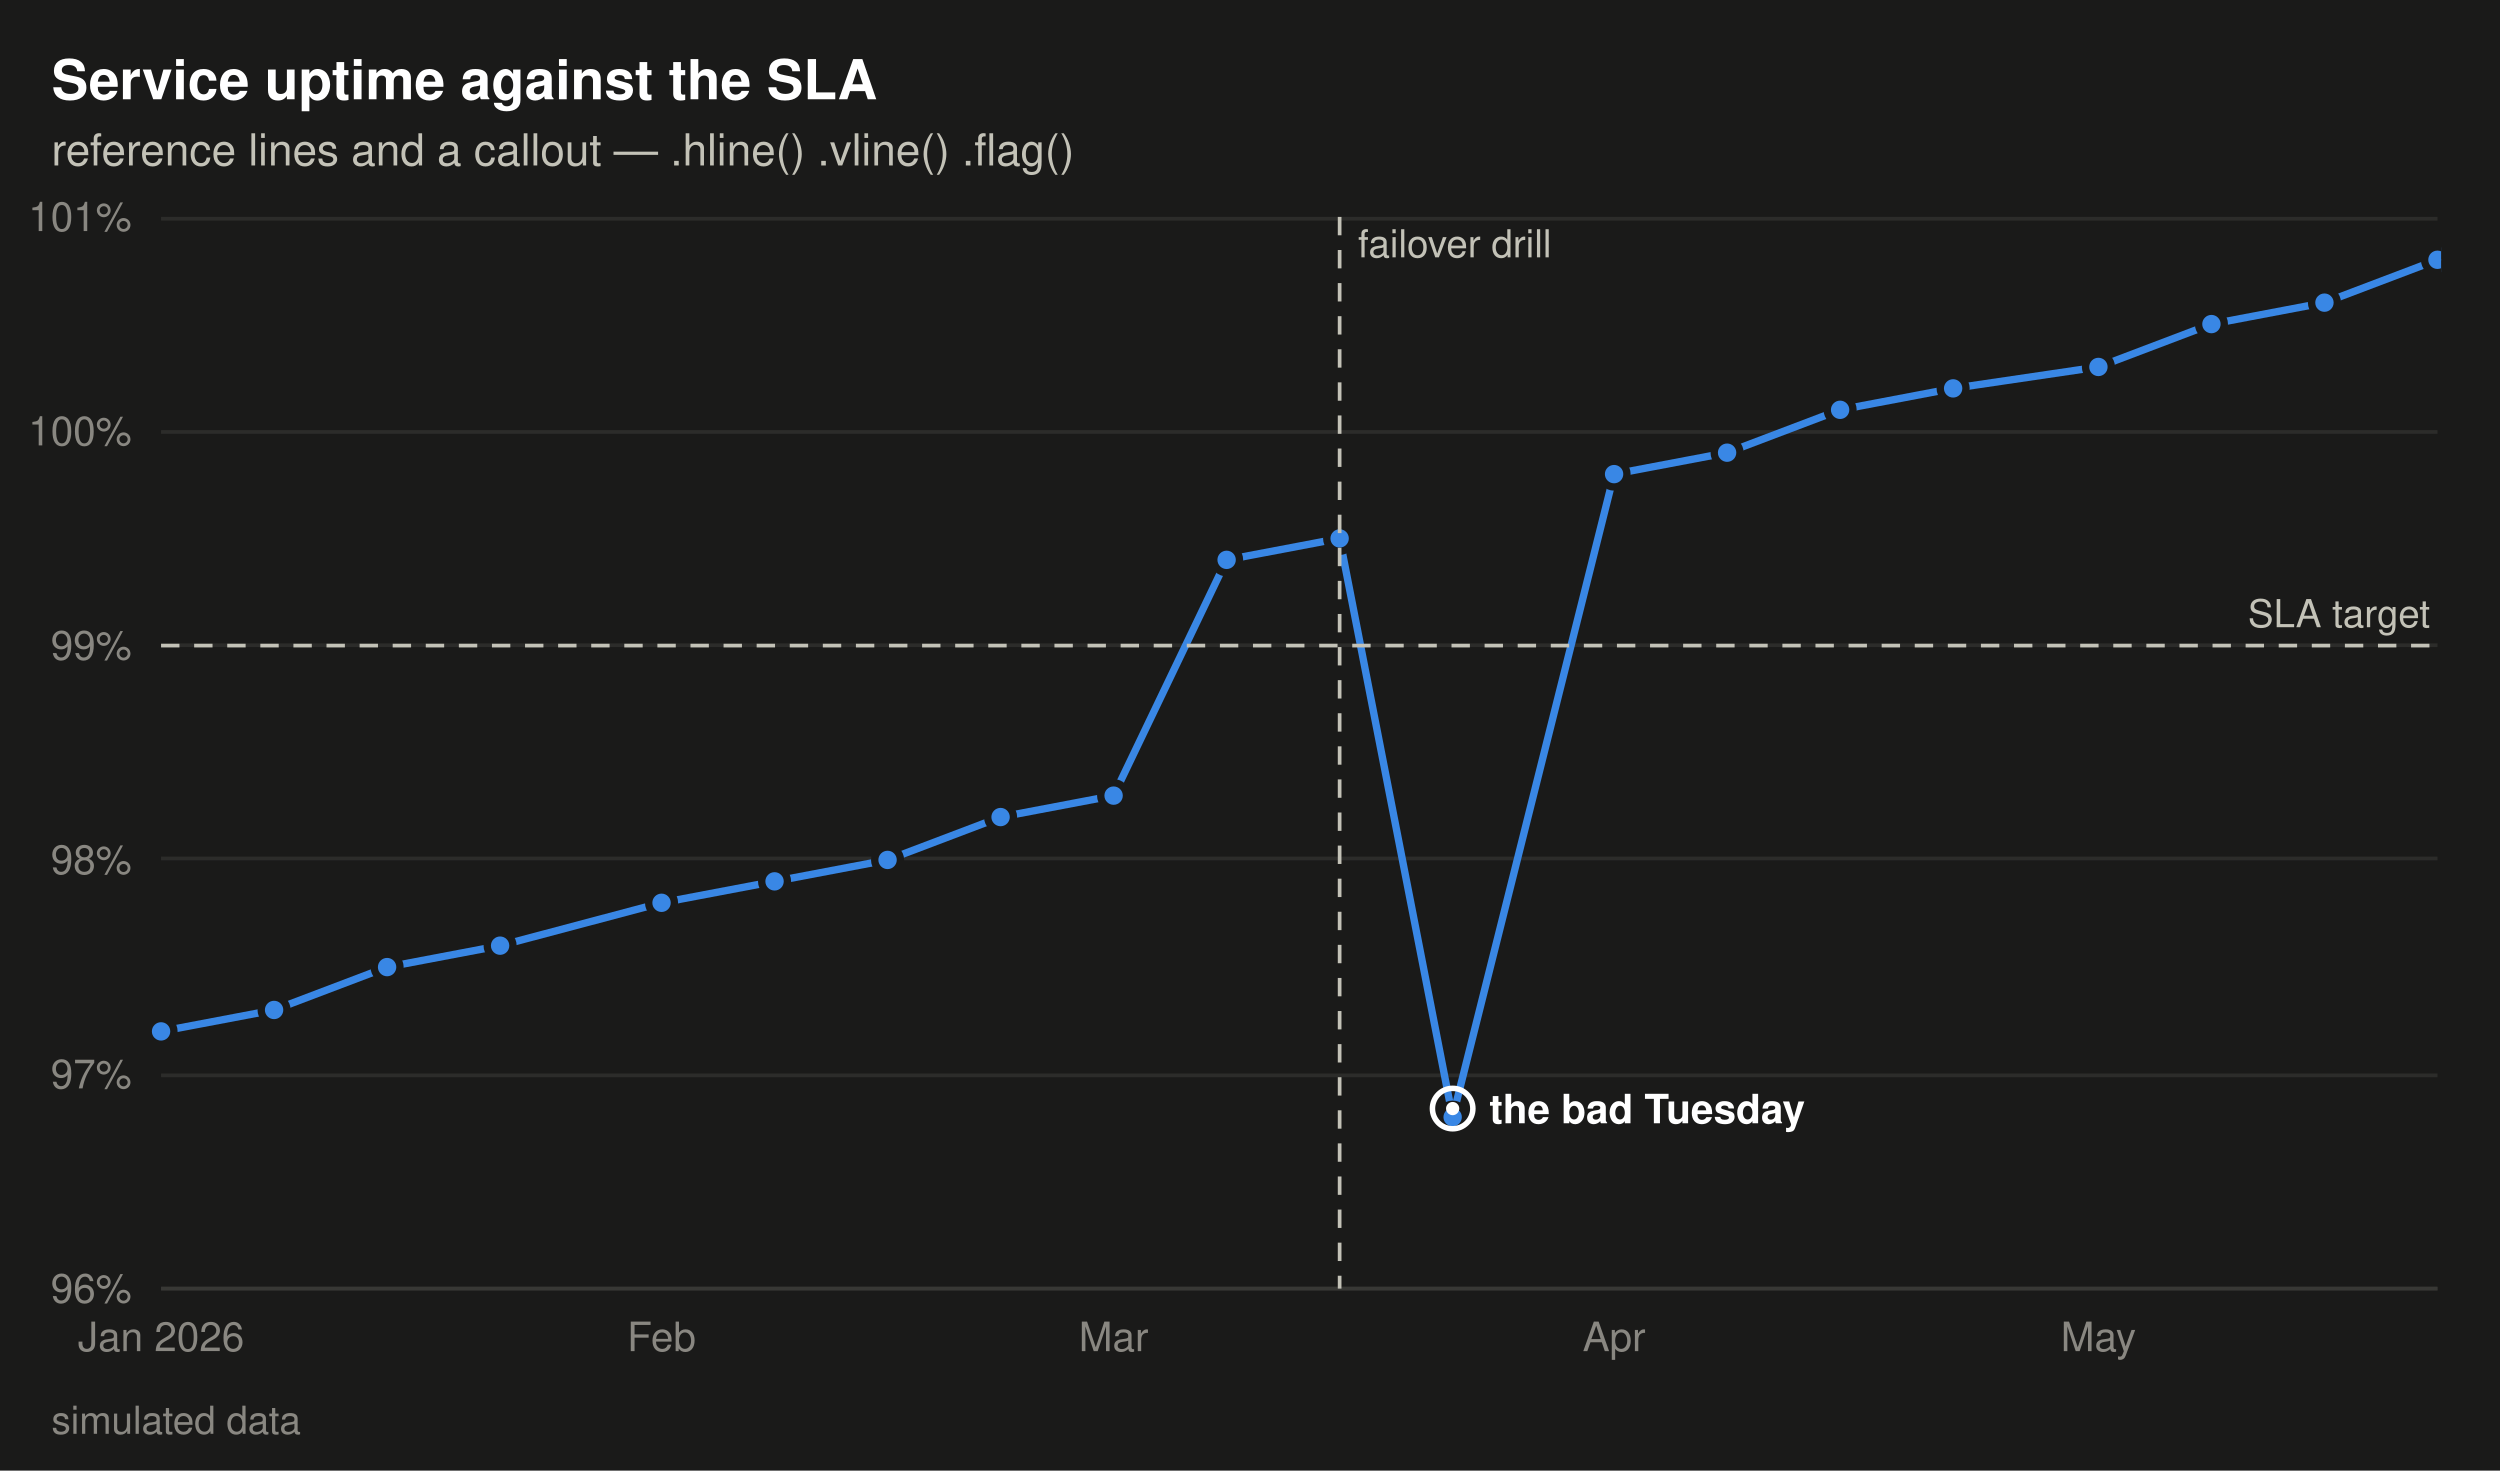
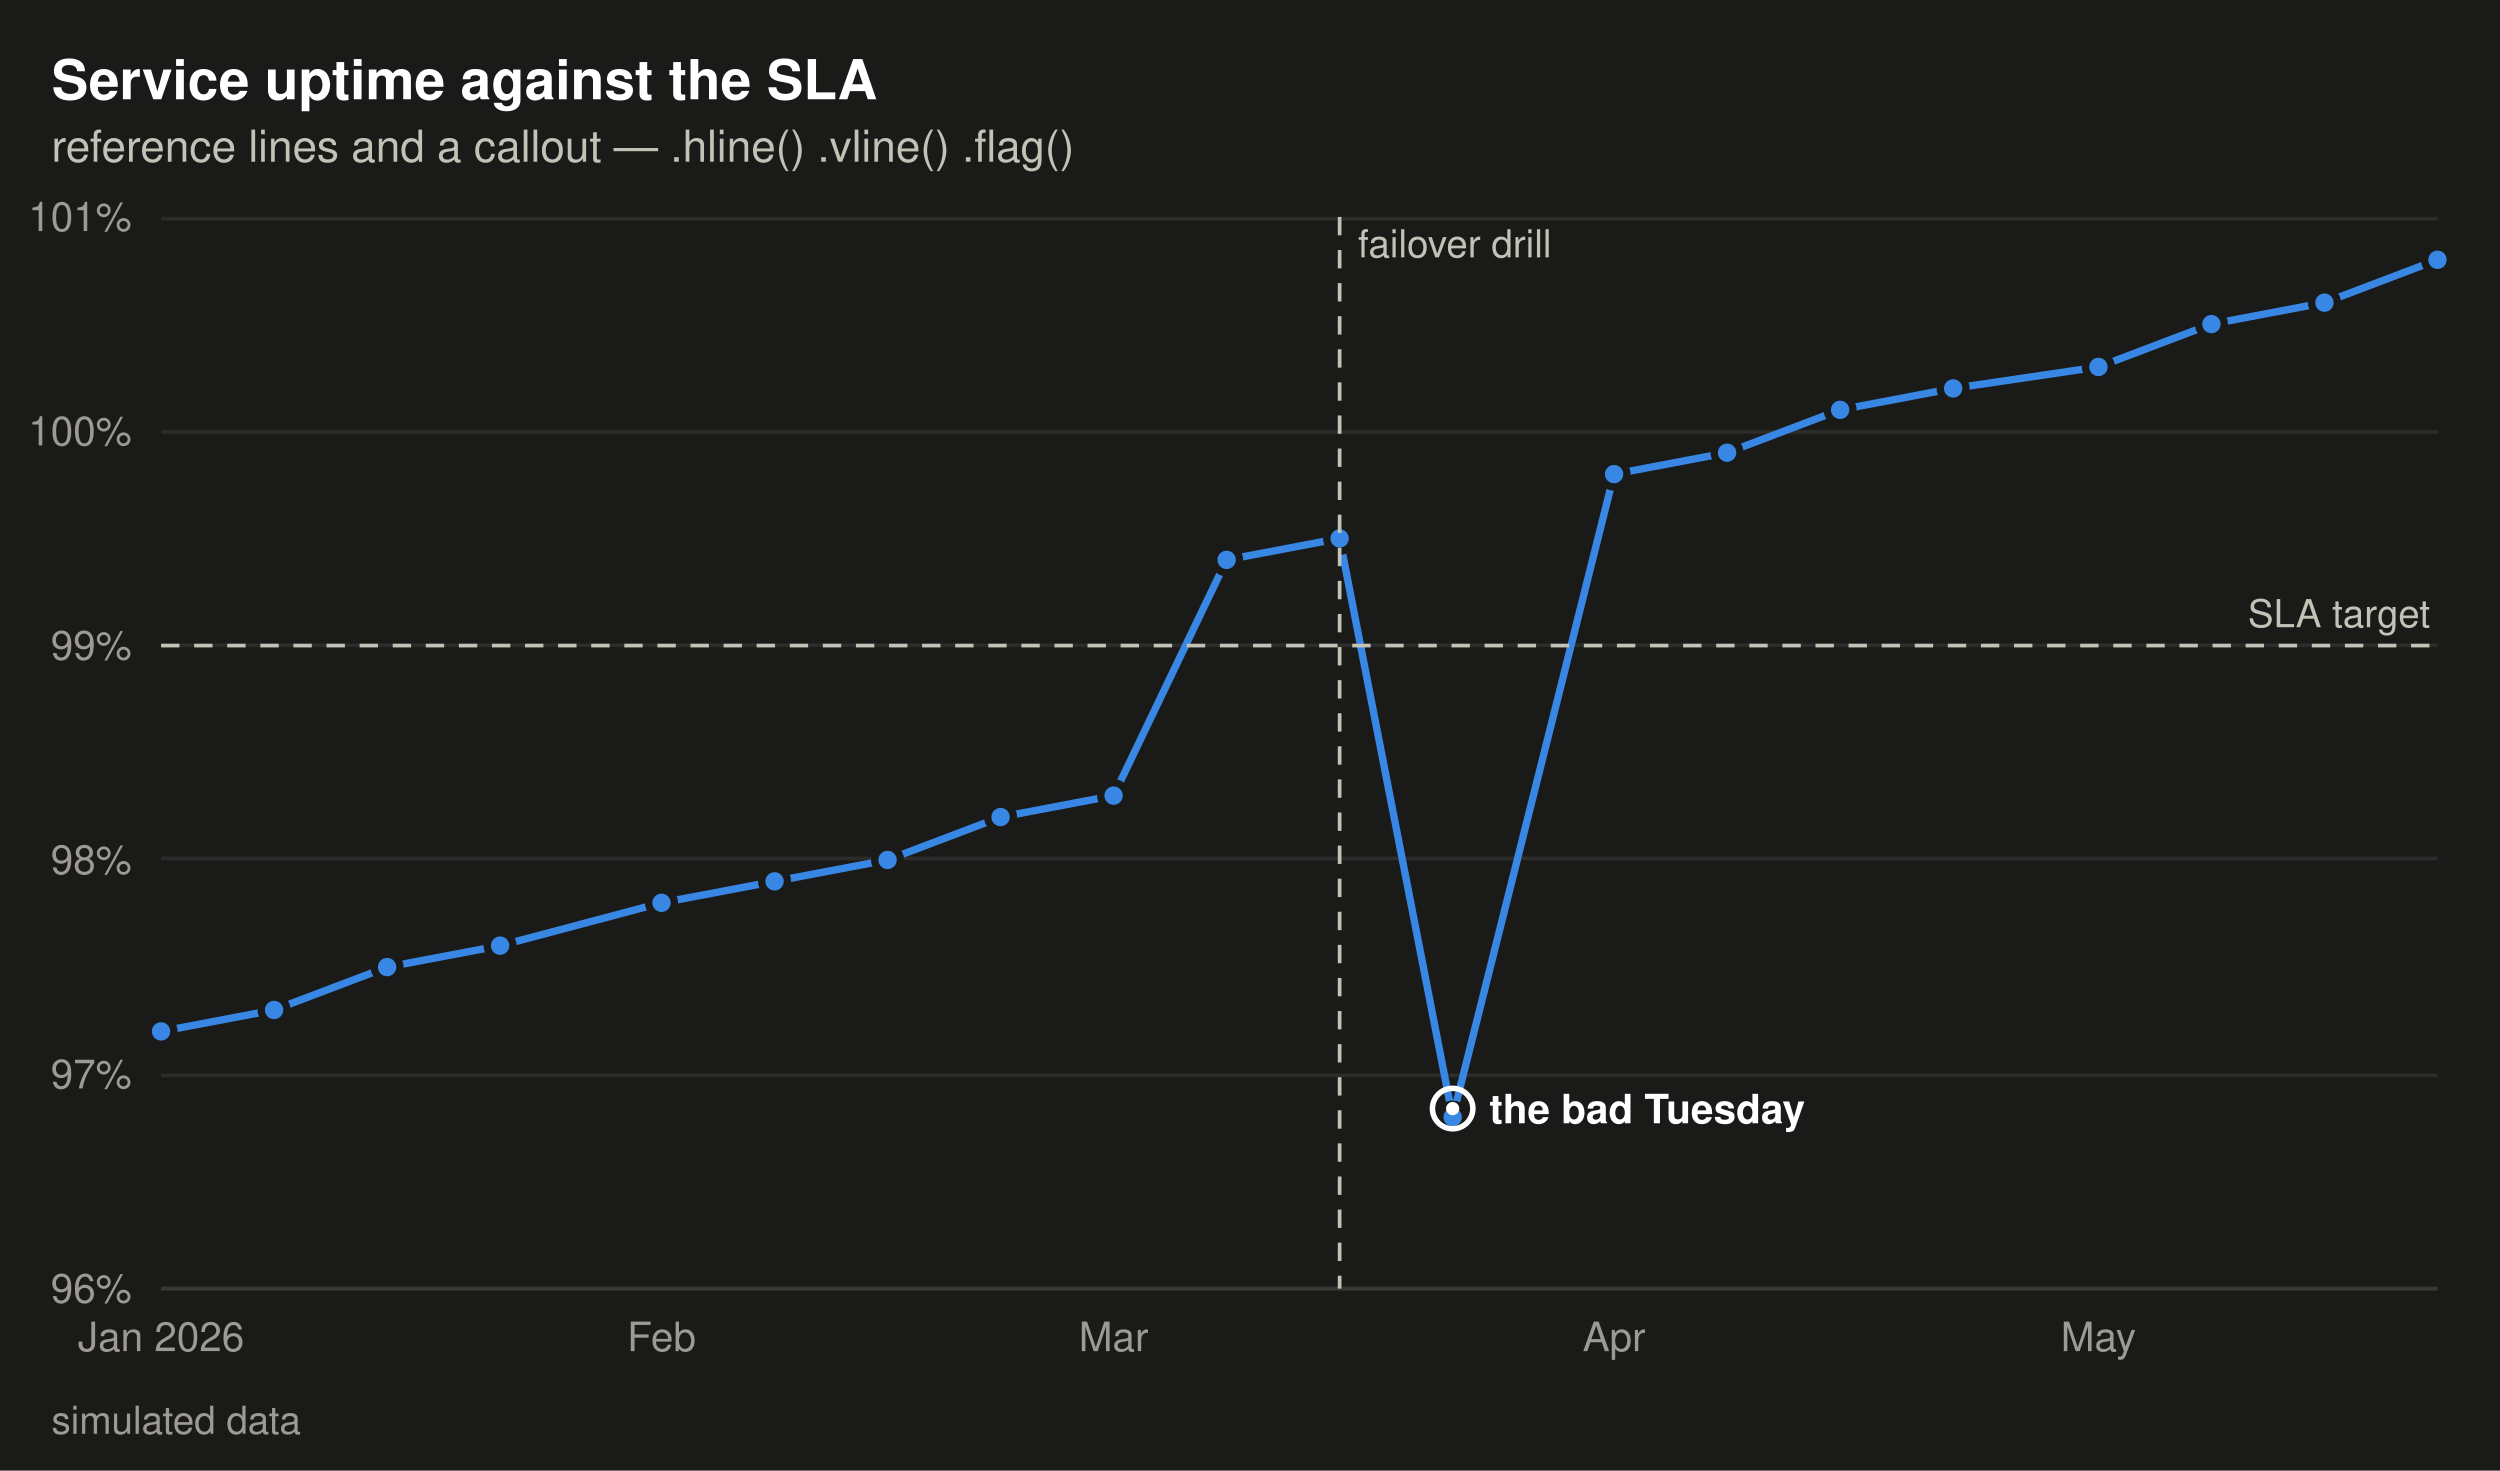
<svg xmlns="http://www.w3.org/2000/svg" viewBox="0 0 680 400" width="680" height="400" role="img" font-family="system-ui, -apple-system, &quot;Segoe UI&quot;, Helvetica, Arial, sans-serif">
  <rect x="0" y="0" width="680" height="400" fill="#1a1a19" />
  <line x1="43.81" x2="662.99" y1="350.5" y2="350.5" stroke="#2c2c2a" stroke-width="1" />
  <line x1="43.81" x2="662.99" y1="292.5" y2="292.5" stroke="#2c2c2a" stroke-width="1" />
  <line x1="43.81" x2="662.99" y1="233.5" y2="233.5" stroke="#2c2c2a" stroke-width="1" />
  <line x1="43.81" x2="662.99" y1="175.5" y2="175.5" stroke="#2c2c2a" stroke-width="1" />
  <line x1="43.81" x2="662.99" y1="117.5" y2="117.5" stroke="#2c2c2a" stroke-width="1" />
  <line x1="43.81" x2="662.99" y1="59.5" y2="59.5" stroke="#2c2c2a" stroke-width="1" />
  <line x1="43.81" x2="662.99" y1="350.5" y2="350.5" stroke="#383835" stroke-width="1" />
  <defs>
    <clipPath id="limnclip18">
-       <rect x="37.81" y="53" width="626.17" height="303.5" />
+       <rect x="37.81" y="53" width="631.17" height="303.5" />
    </clipPath>
  </defs>
  <g clip-path="url(#limnclip18)">
    <path d="M43.81 280.54 L74.55 274.71 L105.29 263.05 L136.03 257.22 L179.94 245.56 L210.68 239.73 L241.42 233.9 L272.16 222.24 L302.9 216.41 L333.64 152.28 L364.38 146.45 L395.12 303.86 L439.03 128.96 L469.77 123.13 L500.51 111.47 L531.25 105.64 L570.77 99.81 L601.51 88.15 L632.25 82.32 L662.99 70.66" fill="none" stroke="#3987e5" stroke-width="2" stroke-linejoin="round" stroke-linecap="round" />
    <circle cx="43.81" cy="280.54" r="3.5" fill="#3987e5" stroke="#1a1a19" stroke-width="2" />
    <circle cx="74.55" cy="274.71" r="3.5" fill="#3987e5" stroke="#1a1a19" stroke-width="2" />
    <circle cx="105.29" cy="263.05" r="3.5" fill="#3987e5" stroke="#1a1a19" stroke-width="2" />
    <circle cx="136.03" cy="257.22" r="3.5" fill="#3987e5" stroke="#1a1a19" stroke-width="2" />
    <circle cx="179.94" cy="245.56" r="3.5" fill="#3987e5" stroke="#1a1a19" stroke-width="2" />
    <circle cx="210.68" cy="239.73" r="3.5" fill="#3987e5" stroke="#1a1a19" stroke-width="2" />
    <circle cx="241.42" cy="233.9" r="3.5" fill="#3987e5" stroke="#1a1a19" stroke-width="2" />
    <circle cx="272.16" cy="222.24" r="3.5" fill="#3987e5" stroke="#1a1a19" stroke-width="2" />
    <circle cx="302.9" cy="216.41" r="3.5" fill="#3987e5" stroke="#1a1a19" stroke-width="2" />
    <circle cx="333.64" cy="152.28" r="3.5" fill="#3987e5" stroke="#1a1a19" stroke-width="2" />
    <circle cx="364.38" cy="146.45" r="3.5" fill="#3987e5" stroke="#1a1a19" stroke-width="2" />
    <circle cx="395.12" cy="303.86" r="3.5" fill="#3987e5" stroke="#1a1a19" stroke-width="2" />
    <circle cx="439.03" cy="128.96" r="3.5" fill="#3987e5" stroke="#1a1a19" stroke-width="2" />
    <circle cx="469.77" cy="123.13" r="3.5" fill="#3987e5" stroke="#1a1a19" stroke-width="2" />
    <circle cx="500.51" cy="111.47" r="3.5" fill="#3987e5" stroke="#1a1a19" stroke-width="2" />
    <circle cx="531.25" cy="105.64" r="3.5" fill="#3987e5" stroke="#1a1a19" stroke-width="2" />
    <circle cx="570.77" cy="99.81" r="3.5" fill="#3987e5" stroke="#1a1a19" stroke-width="2" />
    <circle cx="601.51" cy="88.15" r="3.5" fill="#3987e5" stroke="#1a1a19" stroke-width="2" />
    <circle cx="632.25" cy="82.32" r="3.5" fill="#3987e5" stroke="#1a1a19" stroke-width="2" />
    <circle cx="662.99" cy="70.66" r="3.5" fill="#3987e5" stroke="#1a1a19" stroke-width="2" />
  </g>
  <line x1="43.81" x2="662.99" y1="175.6" y2="175.6" stroke="#c3c2b7" stroke-width="1" stroke-dasharray="5 4" />
  <text x="660.99" y="170.6" text-anchor="end" font-size="10.5" fill="#c3c2b7">SLA target</text>
  <line x1="364.38" x2="364.38" y1="59" y2="350.5" stroke="#c3c2b7" stroke-width="1" stroke-dasharray="5 4" />
  <text x="369.38" y="70" text-anchor="start" font-size="10.5" fill="#c3c2b7">failover drill</text>
  <circle cx="395.12" cy="301.53" r="5.5" fill="none" stroke="#ffffff" stroke-width="1.5" />
  <circle cx="395.12" cy="301.53" r="1.8" fill="#ffffff" />
  <text x="405.12" y="305.53" text-anchor="start" font-size="11" fill="#ffffff" font-weight="600">the bad Tuesday</text>
-   <text x="35.81" y="350.5" dy="0.35em" text-anchor="end" style="font-variant-numeric: tabular-nums" font-size="11" fill="#898781">96%</text>
-   <text x="35.81" y="292.2" dy="0.35em" text-anchor="end" style="font-variant-numeric: tabular-nums" font-size="11" fill="#898781">97%</text>
-   <text x="35.81" y="233.9" dy="0.35em" text-anchor="end" style="font-variant-numeric: tabular-nums" font-size="11" fill="#898781">98%</text>
-   <text x="35.81" y="175.6" dy="0.35em" text-anchor="end" style="font-variant-numeric: tabular-nums" font-size="11" fill="#898781">99%</text>
-   <text x="35.81" y="117.3" dy="0.35em" text-anchor="end" style="font-variant-numeric: tabular-nums" font-size="11" fill="#898781">100%</text>
-   <text x="35.81" y="59" dy="0.35em" text-anchor="end" style="font-variant-numeric: tabular-nums" font-size="11" fill="#898781">101%</text>
-   <text x="43.81" y="367.5" text-anchor="middle" font-size="11" fill="#898781">Jan 2026</text>
-   <text x="179.94" y="367.5" text-anchor="middle" font-size="11" fill="#898781">Feb</text>
-   <text x="302.9" y="367.5" text-anchor="middle" font-size="11" fill="#898781">Mar</text>
-   <text x="439.03" y="367.5" text-anchor="middle" font-size="11" fill="#898781">Apr</text>
-   <text x="570.77" y="367.5" text-anchor="middle" font-size="11" fill="#898781">May</text>
+   <text x="35.81" y="350.5" dy="0.35em" text-anchor="end" style="font-variant-numeric: tabular-nums" font-size="11" fill="#9c9a93">96%</text>
+   <text x="35.81" y="292.2" dy="0.35em" text-anchor="end" style="font-variant-numeric: tabular-nums" font-size="11" fill="#9c9a93">97%</text>
+   <text x="35.81" y="233.9" dy="0.35em" text-anchor="end" style="font-variant-numeric: tabular-nums" font-size="11" fill="#9c9a93">98%</text>
+   <text x="35.81" y="175.6" dy="0.35em" text-anchor="end" style="font-variant-numeric: tabular-nums" font-size="11" fill="#9c9a93">99%</text>
+   <text x="35.81" y="117.3" dy="0.35em" text-anchor="end" style="font-variant-numeric: tabular-nums" font-size="11" fill="#9c9a93">100%</text>
+   <text x="35.81" y="59" dy="0.35em" text-anchor="end" style="font-variant-numeric: tabular-nums" font-size="11" fill="#9c9a93">101%</text>
+   <text x="43.81" y="367.5" text-anchor="middle" font-size="11" fill="#9c9a93">Jan 2026</text>
+   <text x="179.94" y="367.5" text-anchor="middle" font-size="11" fill="#9c9a93">Feb</text>
+   <text x="302.9" y="367.5" text-anchor="middle" font-size="11" fill="#9c9a93">Mar</text>
+   <text x="439.03" y="367.5" text-anchor="middle" font-size="11" fill="#9c9a93">Apr</text>
+   <text x="570.77" y="367.5" text-anchor="middle" font-size="11" fill="#9c9a93">May</text>
  <text x="14" y="27" fill="#ffffff" font-size="15" font-weight="600">Service uptime against the SLA</text>
-   <text x="14" y="45" fill="#c3c2b7" font-size="12">reference lines and a callout — .hline() .vline() .flag()</text>
-   <text x="14" y="390" font-size="10.5" fill="#898781">simulated data</text>
+   <text x="14" y="44" fill="#c3c2b7" font-size="12">reference lines and a callout — .hline() .vline() .flag()</text>
+   <text x="14" y="390" font-size="10.5" fill="#9c9a93">simulated data</text>
</svg>
